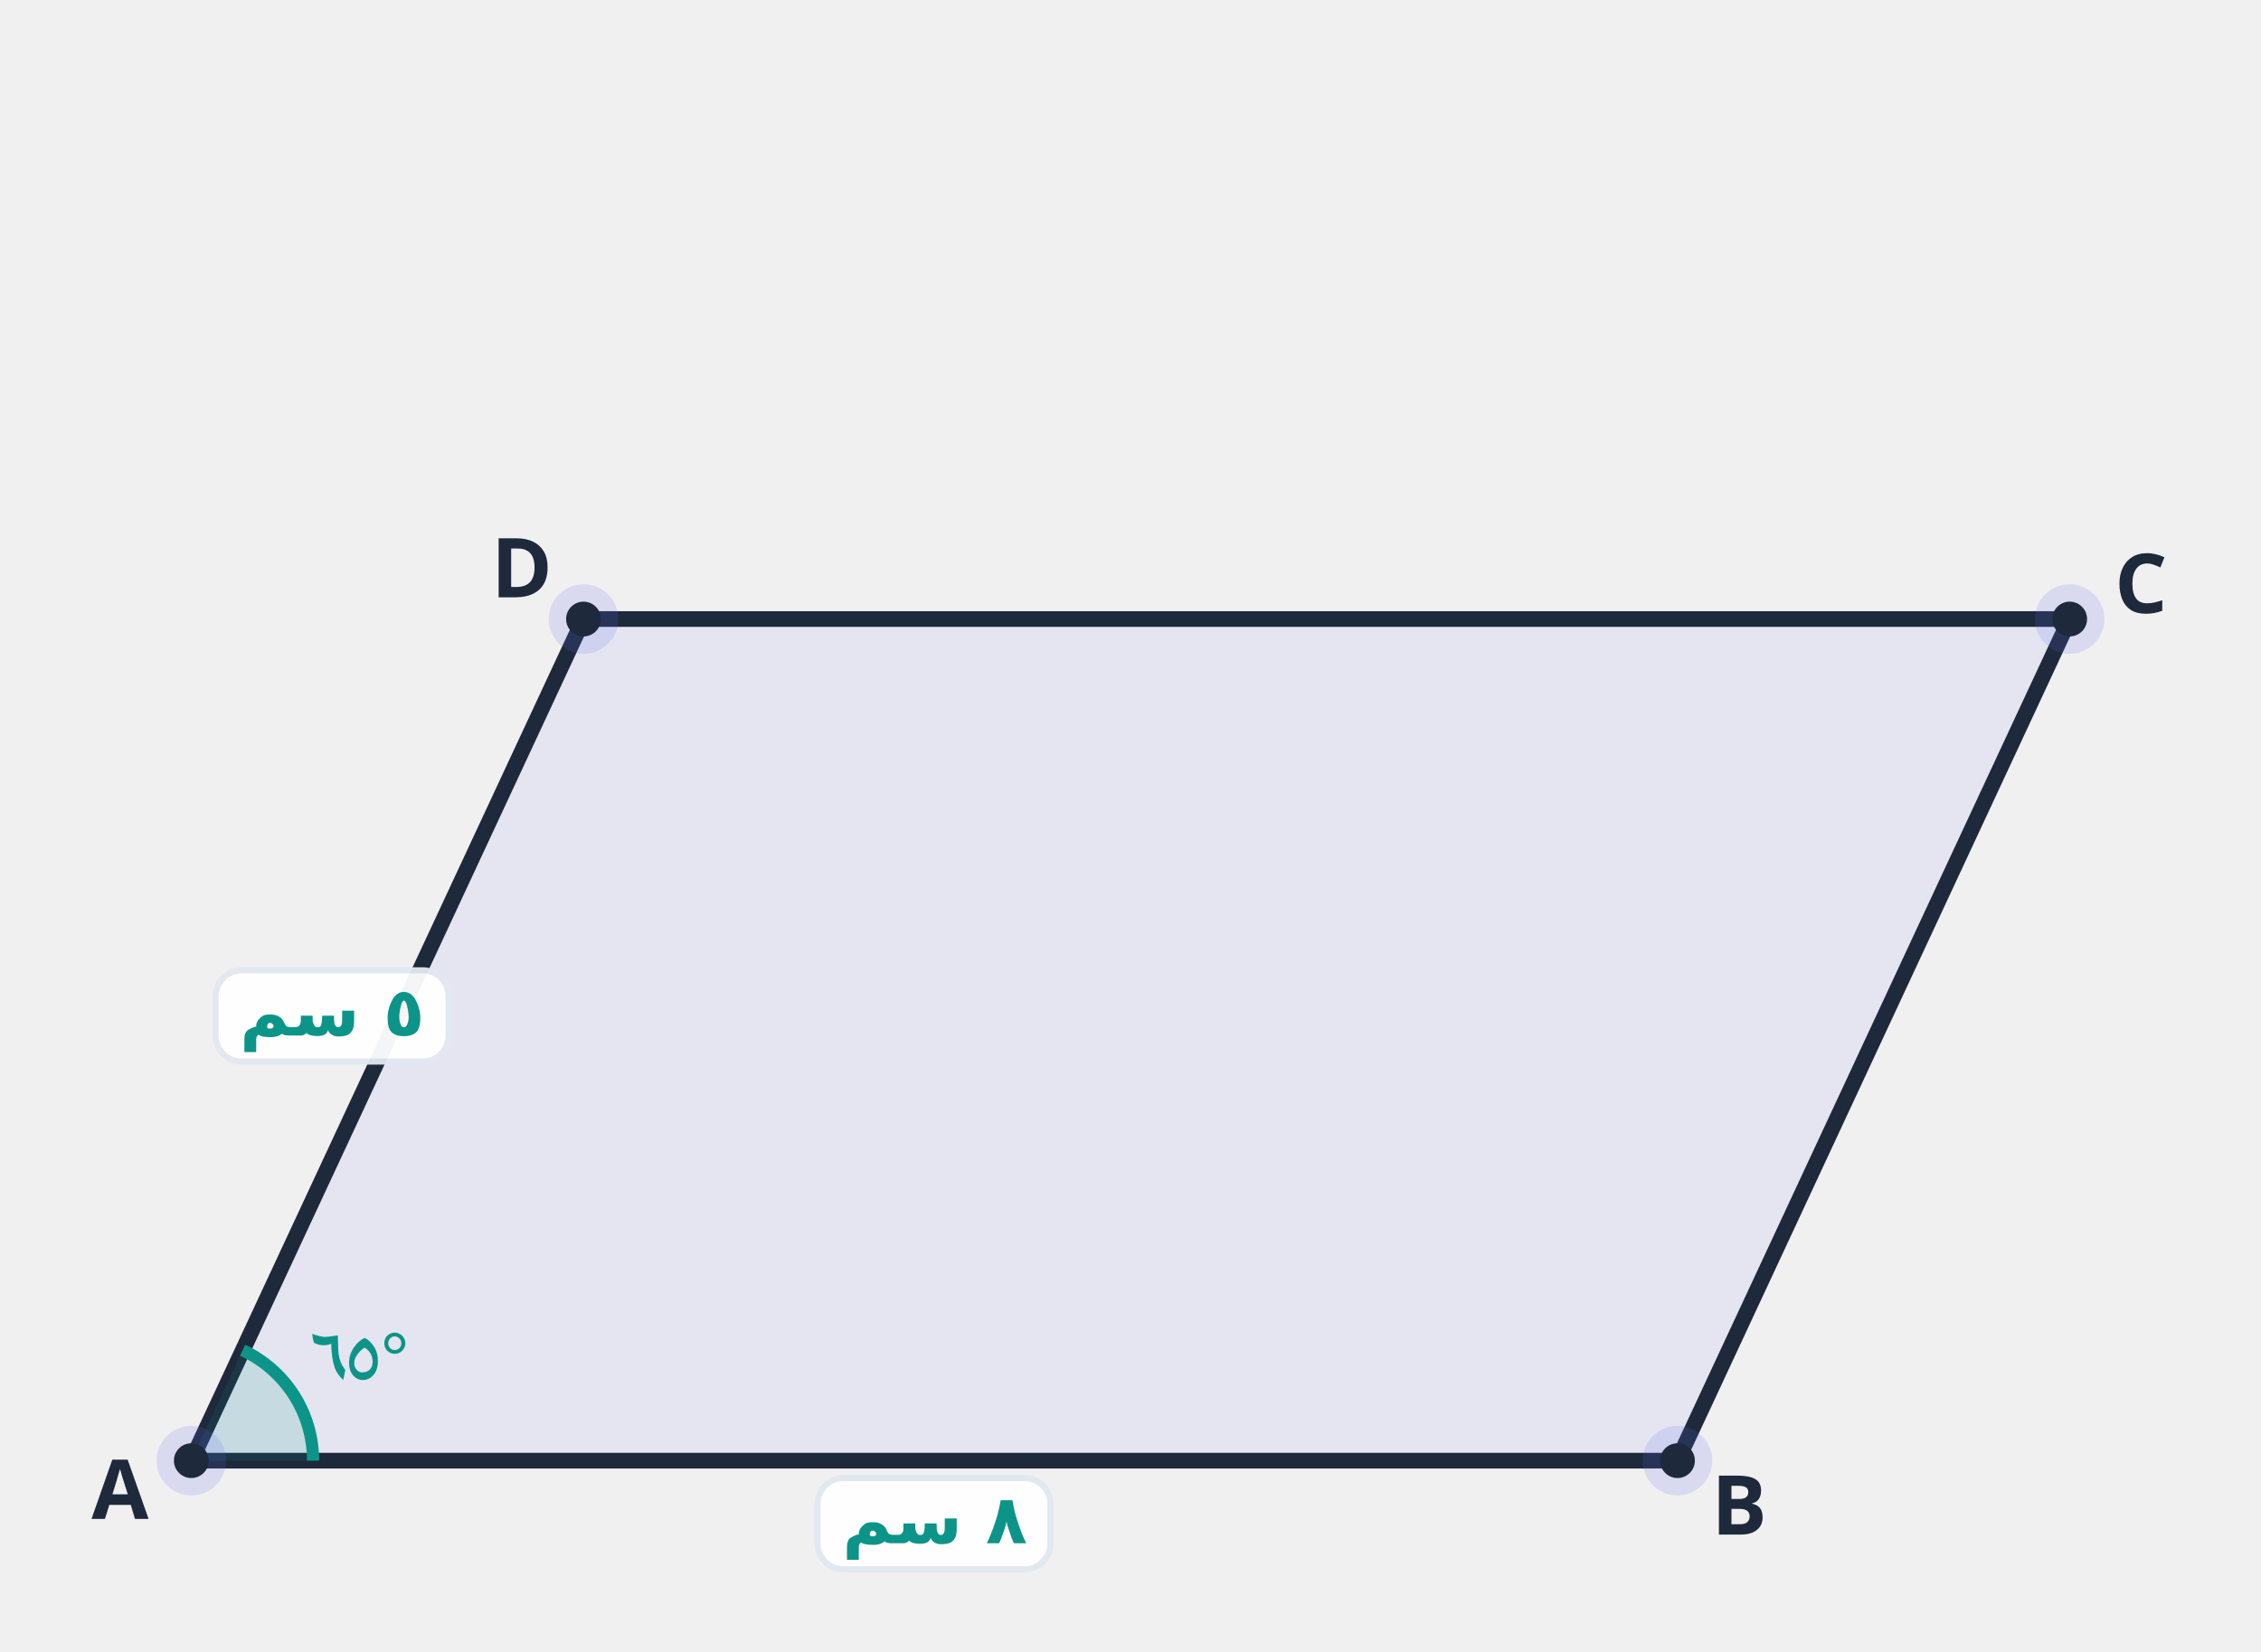
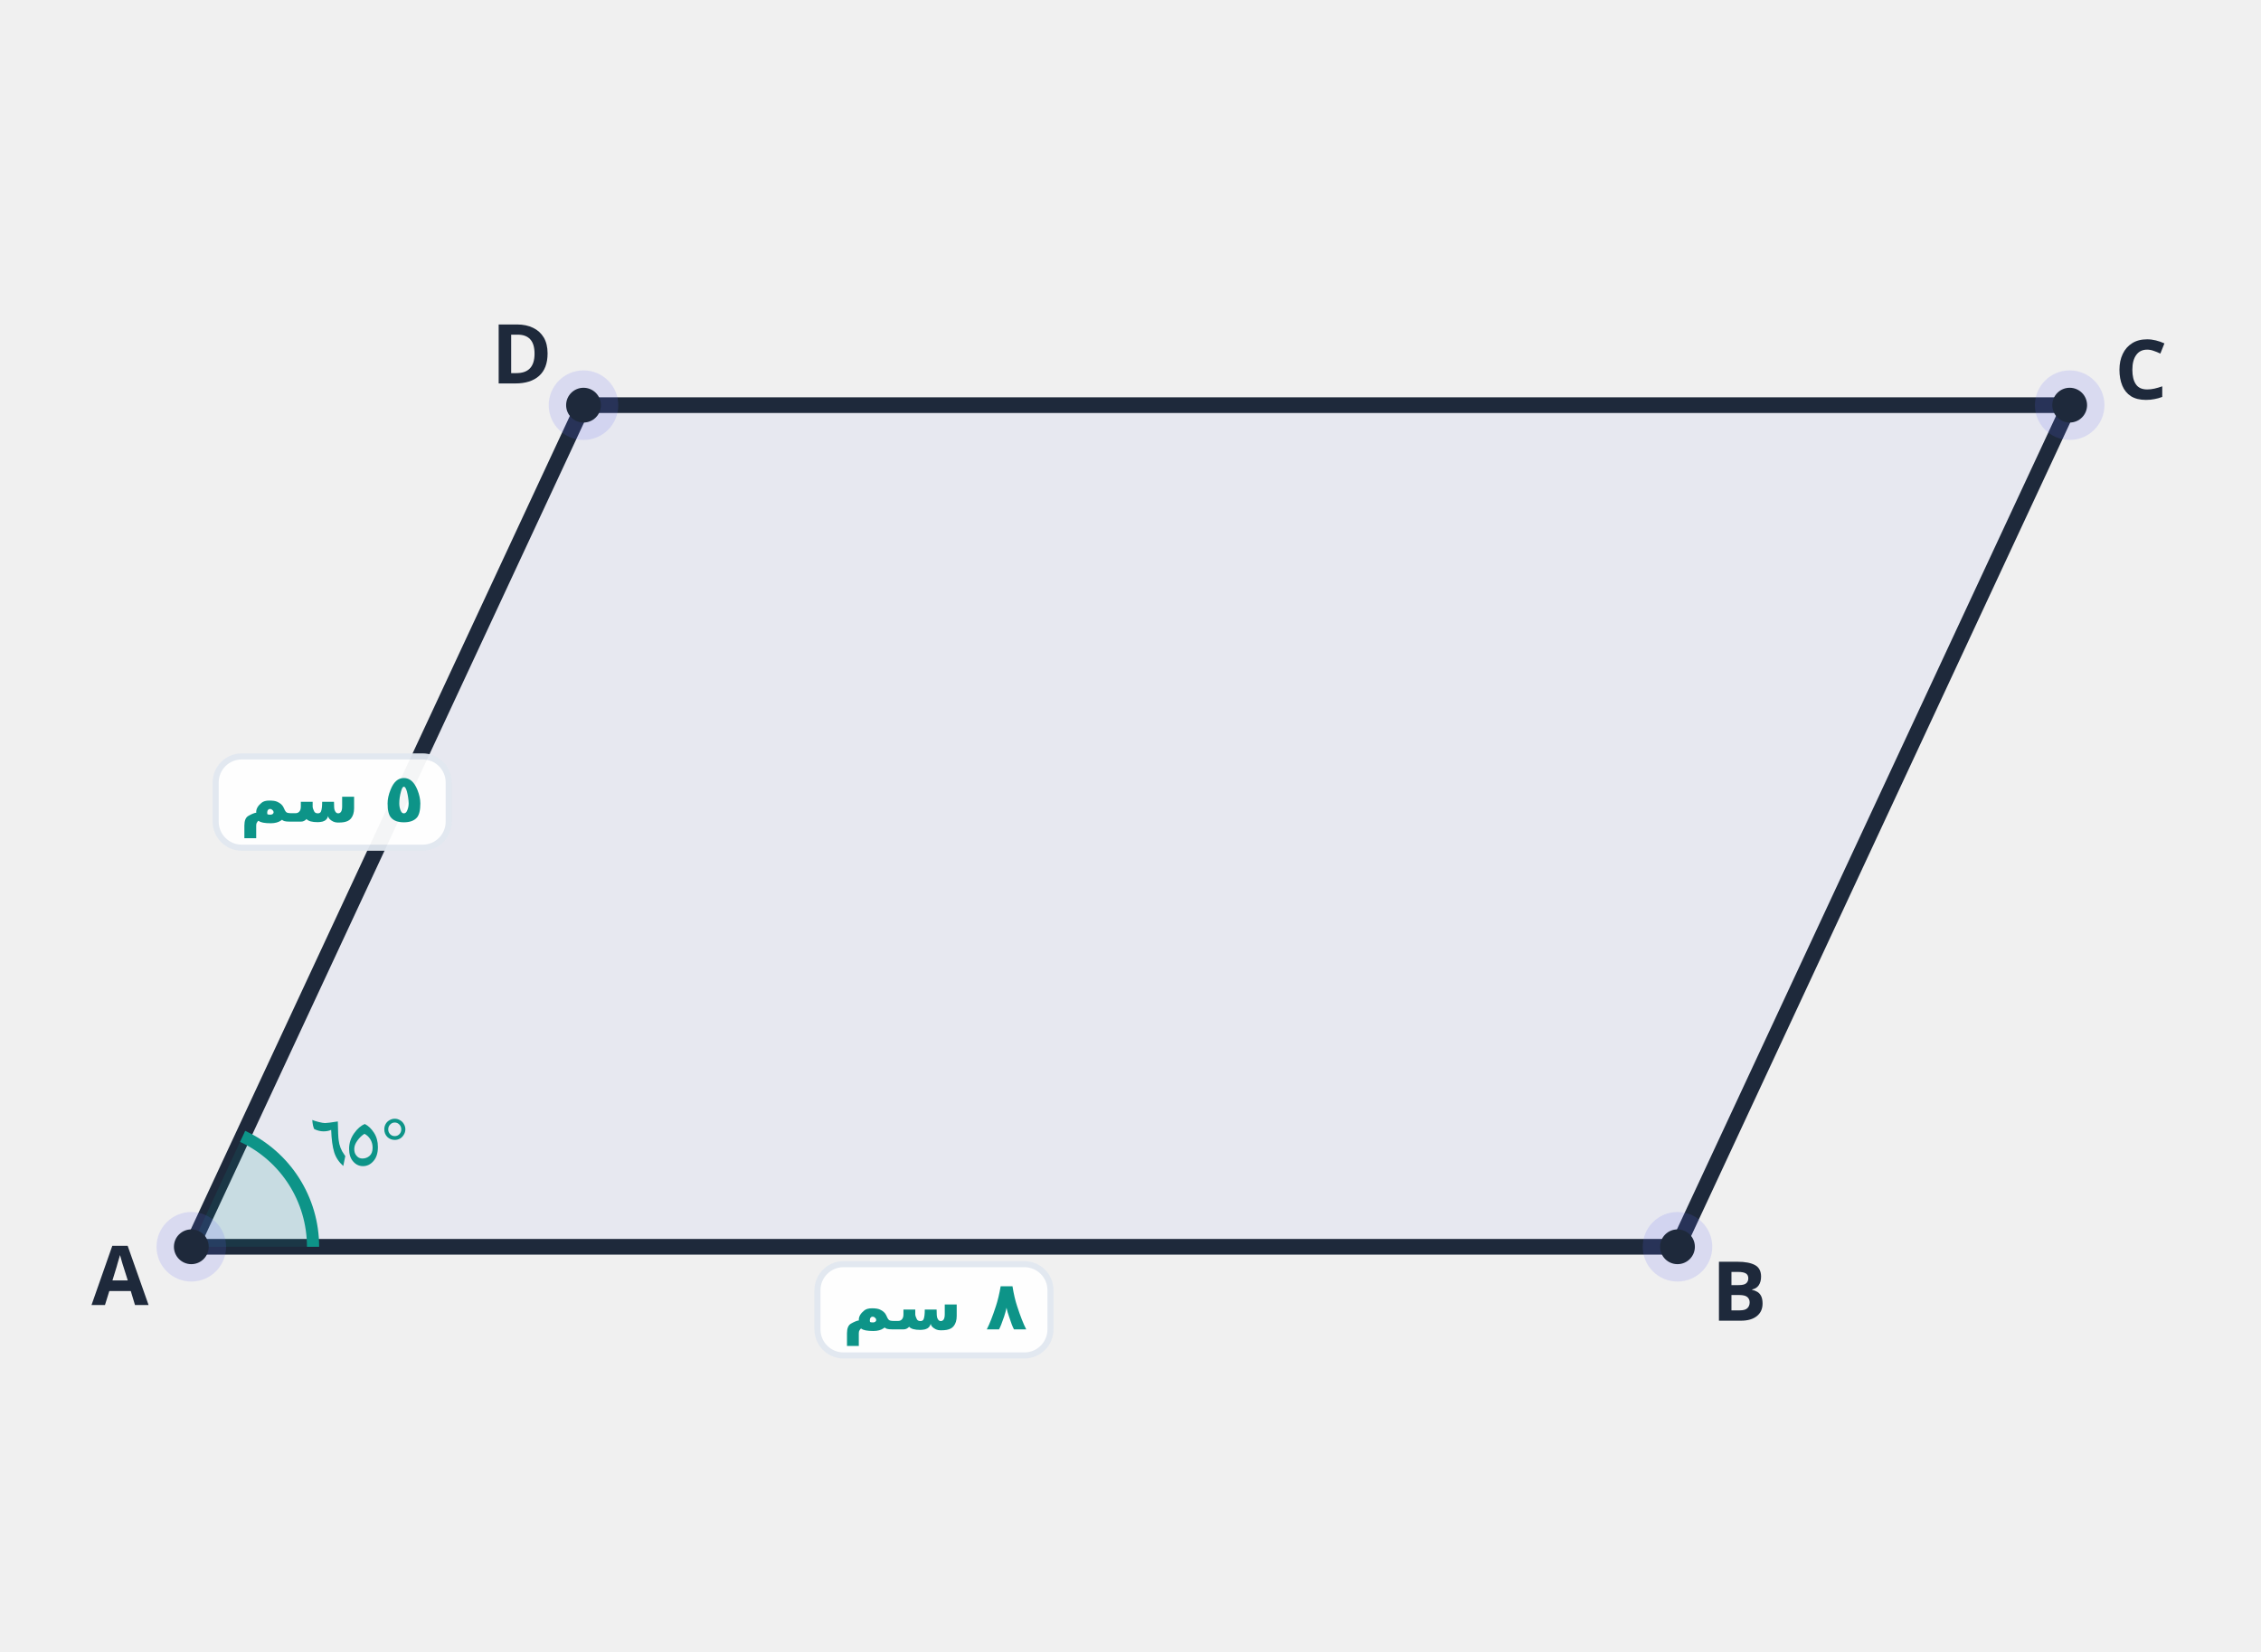
<svg xmlns="http://www.w3.org/2000/svg" viewBox="0 0 260 190" class="w-full h-auto select-none">
  <g class="geometry-surface-tints">
-     <polygon points="22.0,168.0 192.9,168.0 238.0,71.2 67.1,71.2" fill="#6366F1" fill-opacity="0.08" stroke="#4F46E5" stroke-opacity="0.25" stroke-width="0.8" stroke-linejoin="round" />
+     <polygon points="22.0,143.4 192.9,143.4 238.0,46.6 67.1,46.6" fill="#6366F1" fill-opacity="0.06" stroke="none" />
  </g>
-   <line x1="22" y1="168" x2="192.9" y2="168" stroke="#1E293B" stroke-width="1.8" stroke-linecap="round" />
-   <rect x="94.0" y="170.0" width="26.8" height="10.5" rx="3" fill="#FFFFFF" stroke="#E2E8F0" stroke-width="0.7" opacity="0.95" />
-   <text x="107.5" y="177.5" text-anchor="middle" font-size="7.8" font-weight="800" font-family="system-ui, sans-serif" fill="#0D9488">٨ سم</text>
-   <line x1="192.9" y1="168" x2="238" y2="71.2" stroke="#1E293B" stroke-width="1.8" stroke-linecap="round" />
-   <line x1="238" y1="71.2" x2="67.1" y2="71.2" stroke="#1E293B" stroke-width="1.8" stroke-linecap="round" />
-   <line x1="67.1" y1="71.2" x2="22" y2="168" stroke="#1E293B" stroke-width="1.8" stroke-linecap="round" />
-   <rect x="24.8" y="111.6" width="26.8" height="10.5" rx="3" fill="#FFFFFF" stroke="#E2E8F0" stroke-width="0.7" opacity="0.95" />
-   <text x="38.2" y="119.1" text-anchor="middle" font-size="7.8" font-weight="800" font-family="system-ui, sans-serif" fill="#0D9488">٥ سم</text>
+   <line x1="22" y1="143.4" x2="192.9" y2="143.4" stroke="#1E293B" stroke-width="1.8" stroke-linecap="round" />
+   <rect x="94.0" y="145.4" width="26.8" height="10.5" rx="3" fill="#FFFFFF" stroke="#E2E8F0" stroke-width="0.7" opacity="0.95" />
+   <text x="107.5" y="152.9" text-anchor="middle" font-size="7.8" font-weight="800" font-family="system-ui, sans-serif" fill="#0D9488">٨ سم</text>
+   <line x1="192.9" y1="143.4" x2="238" y2="46.6" stroke="#1E293B" stroke-width="1.8" stroke-linecap="round" />
+   <line x1="238" y1="46.6" x2="67.1" y2="46.6" stroke="#1E293B" stroke-width="1.8" stroke-linecap="round" />
+   <line x1="67.1" y1="46.6" x2="22" y2="143.4" stroke="#1E293B" stroke-width="1.8" stroke-linecap="round" />
+   <rect x="24.8" y="87.0" width="26.8" height="10.5" rx="3" fill="#FFFFFF" stroke="#E2E8F0" stroke-width="0.7" opacity="0.95" />
+   <text x="38.2" y="94.5" text-anchor="middle" font-size="7.8" font-weight="800" font-family="system-ui, sans-serif" fill="#0D9488">٥ سم</text>
  <g class="geometry-figure-angles">
-     <path d="M 22.0 168.0 L 27.9 155.3 A 14 14 0 0 1 36.0 168.0 Z" fill="#0D9488" fill-opacity="0.14" stroke="none" />
-     <path d="M 27.9 155.3 A 14 14 0 0 1 36.0 168.0" fill="none" stroke="#0D9488" stroke-width="1.4" />
-     <text x="41.4" y="158.6" text-anchor="middle" font-size="8" font-weight="bold" fill="#0D9488">٦٥°</text>
+     <path d="M 22.0 143.4 L 27.9 130.7 A 14 14 0 0 1 36.0 143.4 Z" fill="#0D9488" fill-opacity="0.14" stroke="none" />
+     <path d="M 27.9 130.7 A 14 14 0 0 1 36.0 143.4" fill="none" stroke="#0D9488" stroke-width="1.4" />
+     <text x="41.4" y="134.0" text-anchor="middle" font-size="8" font-weight="bold" fill="#0D9488">٦٥°</text>
  </g>
-   <circle cx="22" cy="168" r="4" fill="#6366F1" fill-opacity="0.16" />
-   <circle cx="22" cy="168" r="2" fill="#1E293B" />
-   <text x="13.8" y="174.7" text-anchor="middle" font-size="9.5" font-weight="900" font-family="system-ui, sans-serif" fill="#1E293B">A</text>
-   <circle cx="192.9" cy="168" r="4" fill="#6366F1" fill-opacity="0.16" />
-   <circle cx="192.9" cy="168" r="2" fill="#1E293B" />
-   <text x="200.0" y="176.5" text-anchor="middle" font-size="9.5" font-weight="900" font-family="system-ui, sans-serif" fill="#1E293B">B</text>
-   <circle cx="238" cy="71.2" r="4" fill="#6366F1" fill-opacity="0.16" />
-   <circle cx="238" cy="71.2" r="2" fill="#1E293B" />
-   <text x="246.2" y="70.5" text-anchor="middle" font-size="9.5" font-weight="900" font-family="system-ui, sans-serif" fill="#1E293B">C</text>
-   <circle cx="67.1" cy="71.2" r="4" fill="#6366F1" fill-opacity="0.16" />
-   <circle cx="67.1" cy="71.2" r="2" fill="#1E293B" />
-   <text x="60.0" y="68.7" text-anchor="middle" font-size="9.5" font-weight="900" font-family="system-ui, sans-serif" fill="#1E293B">D</text>
+   <circle cx="22" cy="143.4" r="4" fill="#6366F1" fill-opacity="0.16" />
+   <circle cx="22" cy="143.4" r="2" fill="#1E293B" />
+   <text x="13.8" y="150.1" text-anchor="middle" font-size="9.5" font-weight="900" font-family="system-ui, sans-serif" fill="#1E293B">A</text>
+   <circle cx="192.9" cy="143.4" r="4" fill="#6366F1" fill-opacity="0.16" />
+   <circle cx="192.9" cy="143.4" r="2" fill="#1E293B" />
+   <text x="200.0" y="151.9" text-anchor="middle" font-size="9.5" font-weight="900" font-family="system-ui, sans-serif" fill="#1E293B">B</text>
+   <circle cx="238" cy="46.6" r="4" fill="#6366F1" fill-opacity="0.16" />
+   <circle cx="238" cy="46.6" r="2" fill="#1E293B" />
+   <text x="246.2" y="45.9" text-anchor="middle" font-size="9.5" font-weight="900" font-family="system-ui, sans-serif" fill="#1E293B">C</text>
+   <circle cx="67.1" cy="46.6" r="4" fill="#6366F1" fill-opacity="0.16" />
+   <circle cx="67.1" cy="46.6" r="2" fill="#1E293B" />
+   <text x="60.0" y="44.1" text-anchor="middle" font-size="9.5" font-weight="900" font-family="system-ui, sans-serif" fill="#1E293B">D</text>
</svg>
